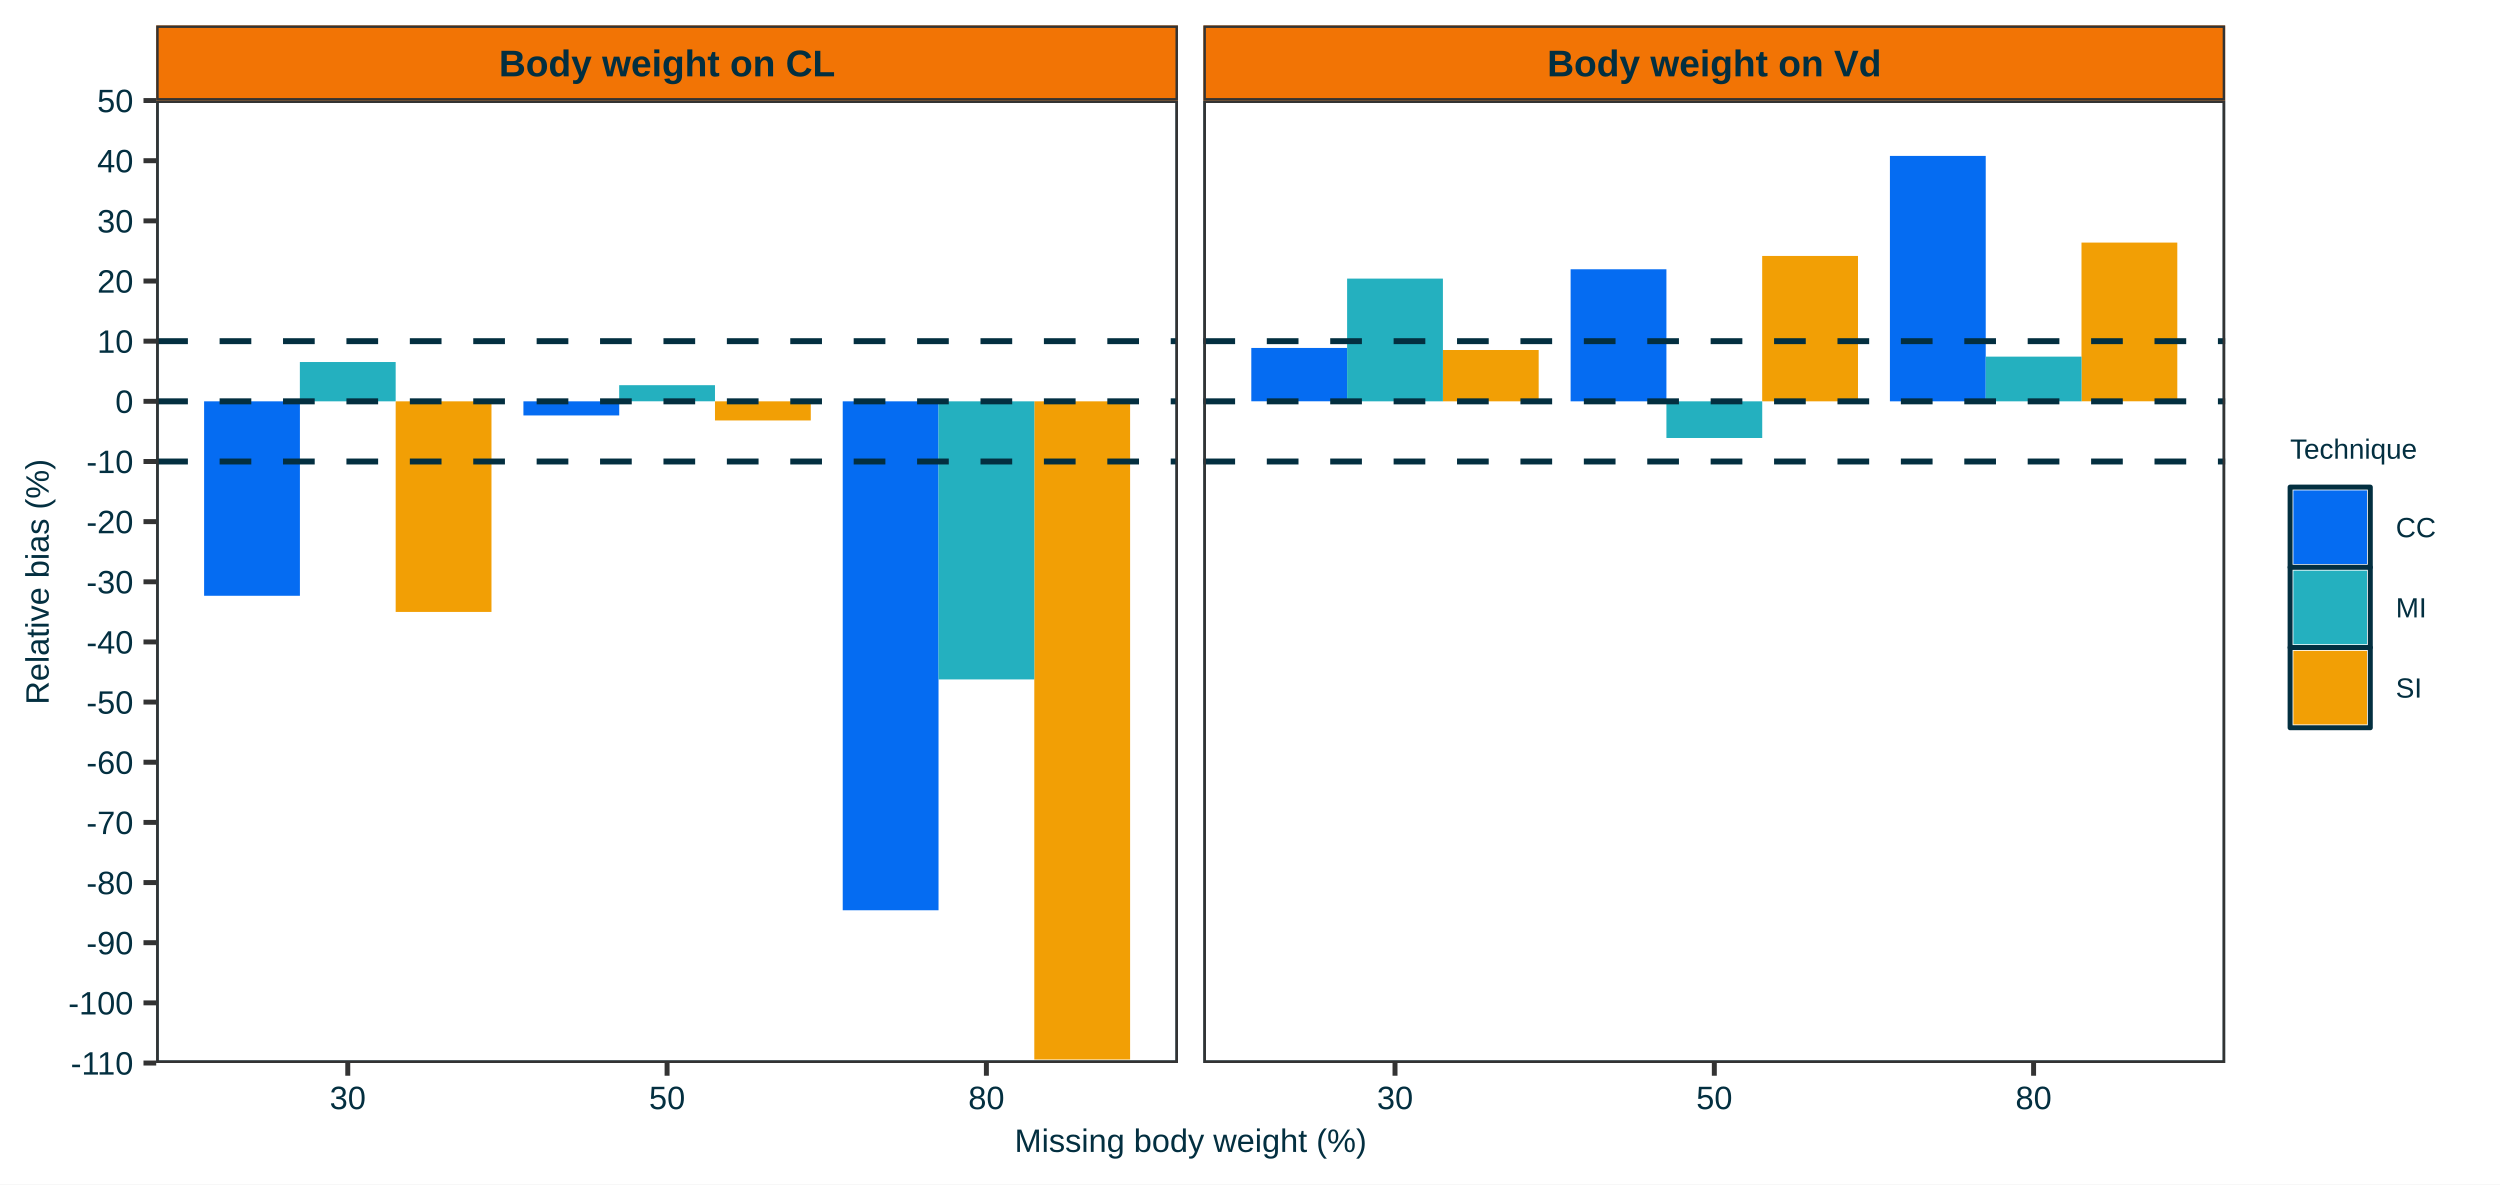
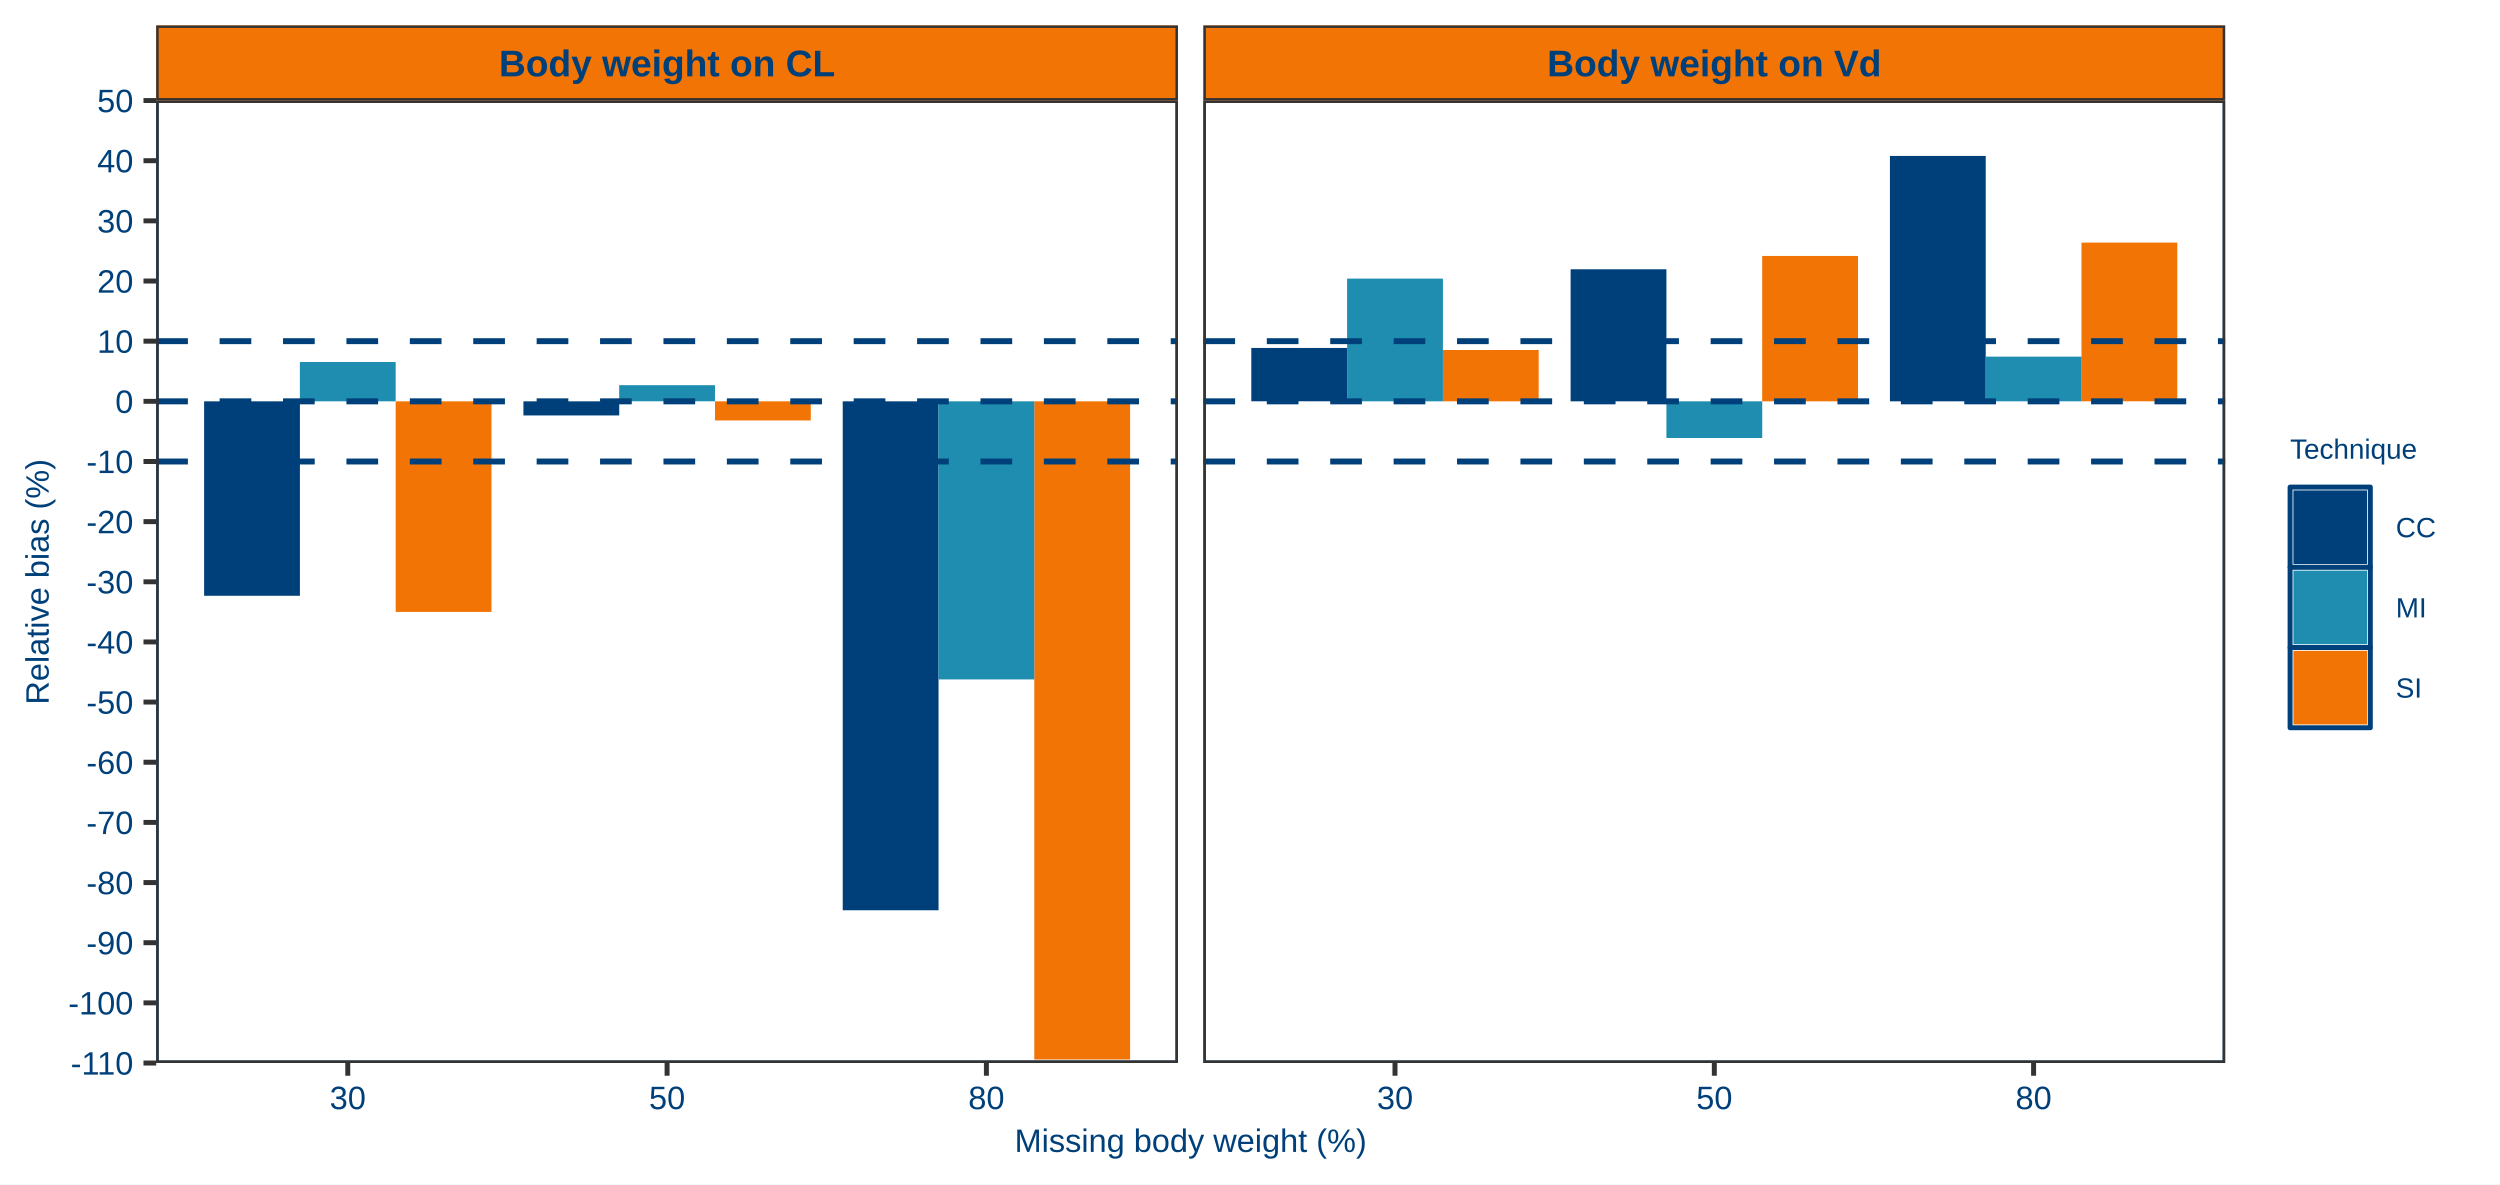
<svg xmlns="http://www.w3.org/2000/svg" class="svglite" width="538.58pt" height="255.12pt" viewBox="0 0 538.58 255.12">
  <defs>
    <style type="text/css">
    .svglite line, .svglite polyline, .svglite polygon, .svglite path, .svglite rect, .svglite circle {
      fill: none;
      stroke: #000000;
      stroke-linecap: round;
      stroke-linejoin: round;
      stroke-miterlimit: 10.00;
    }
    .svglite text {
      white-space: pre;
    }
  </style>
  </defs>
  <rect width="100%" height="100%" style="stroke: none; fill: #FFFFFF;" />
  <defs>
    <clipPath id="cpMC4wMHw1MzguNTh8MC4wMHwyNTUuMTI=">
      <rect x="0.00" y="0.00" width="538.58" height="255.12" />
    </clipPath>
  </defs>
  <g clip-path="url(#cpMC4wMHw1MzguNTh8MC4wMHwyNTUuMTI=)">
    <rect x="0" y="0.00" width="538.58" height="255.12" style="stroke-width: 1.07; stroke: #FFFFFF; fill: #FFFFFF;" />
  </g>
  <defs>
    <clipPath id="cpMzMuNjV8MjUzLjc3fDIxLjY2fDIyOS4wMQ==">
      <rect x="33.65" y="21.66" width="220.12" height="207.34" />
    </clipPath>
  </defs>
  <g clip-path="url(#cpMzMuNjV8MjUzLjc3fDIxLjY2fDIyOS4wMQ==)">
-     <rect x="33.65" y="21.66" width="220.12" height="207.34" style="stroke-width: 1.07; stroke: #032F40; fill: #FFFFFF;" />
-     <rect x="43.97" y="86.46" width="20.64" height="41.89" style="stroke-width: 1.07; stroke: none; stroke-linecap: butt; stroke-linejoin: miter; fill: #056CF2;" />
-     <rect x="85.24" y="86.46" width="20.64" height="45.37" style="stroke-width: 1.07; stroke: none; stroke-linecap: butt; stroke-linejoin: miter; fill: #F29F05;" />
-     <rect x="64.60" y="77.99" width="20.64" height="8.47" style="stroke-width: 1.07; stroke: none; stroke-linecap: butt; stroke-linejoin: miter; fill: #24B0BF;" />
-     <rect x="112.76" y="86.46" width="20.64" height="3.04" style="stroke-width: 1.07; stroke: none; stroke-linecap: butt; stroke-linejoin: miter; fill: #056CF2;" />
-     <rect x="154.03" y="86.46" width="20.64" height="4.12" style="stroke-width: 1.07; stroke: none; stroke-linecap: butt; stroke-linejoin: miter; fill: #F29F05;" />
-     <rect x="133.39" y="82.98" width="20.64" height="3.47" style="stroke-width: 1.07; stroke: none; stroke-linecap: butt; stroke-linejoin: miter; fill: #24B0BF;" />
-     <rect x="181.55" y="86.46" width="20.64" height="109.64" style="stroke-width: 1.07; stroke: none; stroke-linecap: butt; stroke-linejoin: miter; fill: #056CF2;" />
-     <rect x="222.82" y="86.46" width="20.64" height="141.79" style="stroke-width: 1.07; stroke: none; stroke-linecap: butt; stroke-linejoin: miter; fill: #F29F05;" />
-     <rect x="202.18" y="86.46" width="20.64" height="59.91" style="stroke-width: 1.07; stroke: none; stroke-linecap: butt; stroke-linejoin: miter; fill: #24B0BF;" />
-     <line x1="33.65" y1="99.42" x2="253.77" y2="99.42" style="stroke-width: 1.28; stroke: #032F40; stroke-dasharray: 6.83,6.83; stroke-linecap: butt;" />
-     <line x1="33.65" y1="86.46" x2="253.77" y2="86.46" style="stroke-width: 1.28; stroke: #032F40; stroke-dasharray: 6.83,6.83; stroke-linecap: butt;" />
-     <line x1="33.65" y1="73.50" x2="253.77" y2="73.50" style="stroke-width: 1.28; stroke: #032F40; stroke-dasharray: 6.83,6.83; stroke-linecap: butt;" />
+     <rect x="33.65" y="21.66" width="220.12" height="207.34" style="stroke-width: 1.07; stroke: #00407A; fill: #FFFFFF;" />
+     <rect x="43.97" y="86.46" width="20.64" height="41.89" style="stroke-width: 1.07; stroke: none; stroke-linecap: butt; stroke-linejoin: miter; fill: #00407A;" />
+     <rect x="85.24" y="86.46" width="20.64" height="45.37" style="stroke-width: 1.07; stroke: none; stroke-linecap: butt; stroke-linejoin: miter; fill: #F27405;" />
+     <rect x="64.60" y="77.99" width="20.64" height="8.47" style="stroke-width: 1.07; stroke: none; stroke-linecap: butt; stroke-linejoin: miter; fill: #1E8DB0;" />
+     <rect x="112.76" y="86.46" width="20.64" height="3.04" style="stroke-width: 1.07; stroke: none; stroke-linecap: butt; stroke-linejoin: miter; fill: #00407A;" />
+     <rect x="154.03" y="86.46" width="20.64" height="4.12" style="stroke-width: 1.07; stroke: none; stroke-linecap: butt; stroke-linejoin: miter; fill: #F27405;" />
+     <rect x="133.39" y="82.98" width="20.64" height="3.47" style="stroke-width: 1.07; stroke: none; stroke-linecap: butt; stroke-linejoin: miter; fill: #1E8DB0;" />
+     <rect x="181.55" y="86.46" width="20.64" height="109.64" style="stroke-width: 1.07; stroke: none; stroke-linecap: butt; stroke-linejoin: miter; fill: #00407A;" />
+     <rect x="222.82" y="86.46" width="20.64" height="141.79" style="stroke-width: 1.07; stroke: none; stroke-linecap: butt; stroke-linejoin: miter; fill: #F27405;" />
+     <rect x="202.18" y="86.46" width="20.64" height="59.91" style="stroke-width: 1.07; stroke: none; stroke-linecap: butt; stroke-linejoin: miter; fill: #1E8DB0;" />
+     <line x1="33.65" y1="99.42" x2="253.77" y2="99.42" style="stroke-width: 1.28; stroke: #00407A; stroke-dasharray: 6.83,6.83; stroke-linecap: butt;" />
+     <line x1="33.65" y1="86.46" x2="253.77" y2="86.46" style="stroke-width: 1.28; stroke: #00407A; stroke-dasharray: 6.83,6.83; stroke-linecap: butt;" />
+     <line x1="33.65" y1="73.50" x2="253.77" y2="73.50" style="stroke-width: 1.28; stroke: #00407A; stroke-dasharray: 6.83,6.83; stroke-linecap: butt;" />
    <rect x="33.65" y="21.66" width="220.12" height="207.34" style="stroke-width: 1.07; stroke: #333333;" />
  </g>
  <g clip-path="url(#cpMC4wMHw1MzguNTh8MC4wMHwyNTUuMTI=)">
</g>
  <defs>
    <clipPath id="cpMjU5LjI1fDQ3OS4zOHwyMS42NnwyMjkuMDE=">
      <rect x="259.25" y="21.66" width="220.12" height="207.34" />
    </clipPath>
  </defs>
  <g clip-path="url(#cpMjU5LjI1fDQ3OS4zOHwyMS42NnwyMjkuMDE=)">
-     <rect x="259.25" y="21.66" width="220.12" height="207.34" style="stroke-width: 1.07; stroke: #032F40; fill: #FFFFFF;" />
-     <rect x="269.57" y="74.96" width="20.64" height="11.49" style="stroke-width: 1.07; stroke: none; stroke-linecap: butt; stroke-linejoin: miter; fill: #056CF2;" />
-     <rect x="310.84" y="75.40" width="20.64" height="11.06" style="stroke-width: 1.07; stroke: none; stroke-linecap: butt; stroke-linejoin: miter; fill: #F29F05;" />
-     <rect x="290.21" y="60.02" width="20.64" height="26.44" style="stroke-width: 1.07; stroke: none; stroke-linecap: butt; stroke-linejoin: miter; fill: #24B0BF;" />
-     <rect x="338.36" y="58.01" width="20.64" height="28.45" style="stroke-width: 1.07; stroke: none; stroke-linecap: butt; stroke-linejoin: miter; fill: #056CF2;" />
-     <rect x="379.63" y="55.14" width="20.64" height="31.32" style="stroke-width: 1.07; stroke: none; stroke-linecap: butt; stroke-linejoin: miter; fill: #F29F05;" />
-     <rect x="359.00" y="86.46" width="20.64" height="7.90" style="stroke-width: 1.07; stroke: none; stroke-linecap: butt; stroke-linejoin: miter; fill: #24B0BF;" />
-     <rect x="407.15" y="33.59" width="20.64" height="52.87" style="stroke-width: 1.07; stroke: none; stroke-linecap: butt; stroke-linejoin: miter; fill: #056CF2;" />
-     <rect x="448.42" y="52.26" width="20.64" height="34.19" style="stroke-width: 1.07; stroke: none; stroke-linecap: butt; stroke-linejoin: miter; fill: #F29F05;" />
-     <rect x="427.79" y="76.83" width="20.64" height="9.63" style="stroke-width: 1.07; stroke: none; stroke-linecap: butt; stroke-linejoin: miter; fill: #24B0BF;" />
-     <line x1="259.25" y1="99.42" x2="479.38" y2="99.42" style="stroke-width: 1.28; stroke: #032F40; stroke-dasharray: 6.83,6.83; stroke-linecap: butt;" />
-     <line x1="259.25" y1="86.46" x2="479.38" y2="86.46" style="stroke-width: 1.28; stroke: #032F40; stroke-dasharray: 6.83,6.83; stroke-linecap: butt;" />
-     <line x1="259.25" y1="73.50" x2="479.38" y2="73.50" style="stroke-width: 1.28; stroke: #032F40; stroke-dasharray: 6.83,6.83; stroke-linecap: butt;" />
+     <rect x="259.25" y="21.66" width="220.12" height="207.34" style="stroke-width: 1.07; stroke: #00407A; fill: #FFFFFF;" />
+     <rect x="269.57" y="74.96" width="20.64" height="11.49" style="stroke-width: 1.07; stroke: none; stroke-linecap: butt; stroke-linejoin: miter; fill: #00407A;" />
+     <rect x="310.84" y="75.40" width="20.64" height="11.06" style="stroke-width: 1.07; stroke: none; stroke-linecap: butt; stroke-linejoin: miter; fill: #F27405;" />
+     <rect x="290.21" y="60.02" width="20.64" height="26.44" style="stroke-width: 1.07; stroke: none; stroke-linecap: butt; stroke-linejoin: miter; fill: #1E8DB0;" />
+     <rect x="338.36" y="58.01" width="20.64" height="28.45" style="stroke-width: 1.07; stroke: none; stroke-linecap: butt; stroke-linejoin: miter; fill: #00407A;" />
+     <rect x="379.63" y="55.14" width="20.64" height="31.32" style="stroke-width: 1.07; stroke: none; stroke-linecap: butt; stroke-linejoin: miter; fill: #F27405;" />
+     <rect x="359.00" y="86.46" width="20.64" height="7.90" style="stroke-width: 1.07; stroke: none; stroke-linecap: butt; stroke-linejoin: miter; fill: #1E8DB0;" />
+     <rect x="407.15" y="33.59" width="20.64" height="52.87" style="stroke-width: 1.07; stroke: none; stroke-linecap: butt; stroke-linejoin: miter; fill: #00407A;" />
+     <rect x="448.42" y="52.26" width="20.64" height="34.19" style="stroke-width: 1.07; stroke: none; stroke-linecap: butt; stroke-linejoin: miter; fill: #F27405;" />
+     <rect x="427.79" y="76.83" width="20.64" height="9.63" style="stroke-width: 1.07; stroke: none; stroke-linecap: butt; stroke-linejoin: miter; fill: #1E8DB0;" />
+     <line x1="259.25" y1="99.42" x2="479.38" y2="99.42" style="stroke-width: 1.28; stroke: #00407A; stroke-dasharray: 6.83,6.83; stroke-linecap: butt;" />
+     <line x1="259.25" y1="86.46" x2="479.38" y2="86.46" style="stroke-width: 1.28; stroke: #00407A; stroke-dasharray: 6.83,6.83; stroke-linecap: butt;" />
+     <line x1="259.25" y1="73.50" x2="479.38" y2="73.50" style="stroke-width: 1.28; stroke: #00407A; stroke-dasharray: 6.83,6.83; stroke-linecap: butt;" />
    <rect x="259.25" y="21.66" width="220.12" height="207.34" style="stroke-width: 1.07; stroke: #333333;" />
  </g>
  <g clip-path="url(#cpMC4wMHw1MzguNTh8MC4wMHwyNTUuMTI=)">
</g>
  <defs>
    <clipPath id="cpMzMuNjV8MjUzLjc3fDUuNDh8MjEuNjY=">
      <rect x="33.65" y="5.48" width="220.12" height="16.18" />
    </clipPath>
  </defs>
  <g clip-path="url(#cpMzMuNjV8MjUzLjc3fDUuNDh8MjEuNjY=)">
    <rect x="33.65" y="5.48" width="220.12" height="16.18" style="stroke-width: 1.07; stroke: #333333; fill: #F27405;" />
-     <text x="143.71" y="16.44" text-anchor="middle" style="font-size: 8.00px; font-weight: bold;fill: #032F40; font-family: &quot;Arial&quot;;" textLength="72.45px" lengthAdjust="spacingAndGlyphs">Body weight on CL</text>
+     <text x="143.71" y="16.44" text-anchor="middle" style="font-size: 8.00px; font-weight: bold;fill: #00407A; font-family: &quot;Arial&quot;;" textLength="72.45px" lengthAdjust="spacingAndGlyphs">Body weight on CL</text>
  </g>
  <g clip-path="url(#cpMC4wMHw1MzguNTh8MC4wMHwyNTUuMTI=)">
</g>
  <defs>
    <clipPath id="cpMjU5LjI1fDQ3OS4zOHw1LjQ4fDIxLjY2">
      <rect x="259.25" y="5.48" width="220.12" height="16.18" />
    </clipPath>
  </defs>
  <g clip-path="url(#cpMjU5LjI1fDQ3OS4zOHw1LjQ4fDIxLjY2)">
    <rect x="259.25" y="5.48" width="220.12" height="16.18" style="stroke-width: 1.07; stroke: #333333; fill: #F27405;" />
-     <text x="369.32" y="16.44" text-anchor="middle" style="font-size: 8.00px; font-weight: bold;fill: #032F40; font-family: &quot;Arial&quot;;" textLength="72.01px" lengthAdjust="spacingAndGlyphs">Body weight on Vd</text>
+     <text x="369.32" y="16.44" text-anchor="middle" style="font-size: 8.00px; font-weight: bold;fill: #00407A; font-family: &quot;Arial&quot;;" textLength="72.01px" lengthAdjust="spacingAndGlyphs">Body weight on Vd</text>
  </g>
  <g clip-path="url(#cpMC4wMHw1MzguNTh8MC4wMHwyNTUuMTI=)">
    <polyline points="74.92,231.75 74.92,229.01 " style="stroke-width: 1.07; stroke: #333333; stroke-linecap: butt;" />
    <polyline points="143.71,231.75 143.71,229.01 " style="stroke-width: 1.07; stroke: #333333; stroke-linecap: butt;" />
    <polyline points="212.50,231.75 212.50,229.01 " style="stroke-width: 1.07; stroke: #333333; stroke-linecap: butt;" />
-     <text x="74.92" y="238.95" text-anchor="middle" style="font-size: 7.00px;fill: #032F40; font-family: &quot;Arial&quot;;" textLength="7.79px" lengthAdjust="spacingAndGlyphs">30</text>
-     <text x="143.71" y="238.95" text-anchor="middle" style="font-size: 7.00px;fill: #032F40; font-family: &quot;Arial&quot;;" textLength="7.79px" lengthAdjust="spacingAndGlyphs">50</text>
-     <text x="212.50" y="238.95" text-anchor="middle" style="font-size: 7.00px;fill: #032F40; font-family: &quot;Arial&quot;;" textLength="7.79px" lengthAdjust="spacingAndGlyphs">80</text>
+     <text x="74.92" y="238.95" text-anchor="middle" style="font-size: 7.00px;fill: #00407A; font-family: &quot;Arial&quot;;" textLength="7.79px" lengthAdjust="spacingAndGlyphs">30</text>
+     <text x="143.71" y="238.95" text-anchor="middle" style="font-size: 7.00px;fill: #00407A; font-family: &quot;Arial&quot;;" textLength="7.79px" lengthAdjust="spacingAndGlyphs">50</text>
+     <text x="212.50" y="238.95" text-anchor="middle" style="font-size: 7.00px;fill: #00407A; font-family: &quot;Arial&quot;;" textLength="7.79px" lengthAdjust="spacingAndGlyphs">80</text>
    <polyline points="300.53,231.75 300.53,229.01 " style="stroke-width: 1.07; stroke: #333333; stroke-linecap: butt;" />
    <polyline points="369.32,231.75 369.32,229.01 " style="stroke-width: 1.07; stroke: #333333; stroke-linecap: butt;" />
    <polyline points="438.10,231.75 438.10,229.01 " style="stroke-width: 1.07; stroke: #333333; stroke-linecap: butt;" />
-     <text x="300.53" y="238.95" text-anchor="middle" style="font-size: 7.00px;fill: #032F40; font-family: &quot;Arial&quot;;" textLength="7.79px" lengthAdjust="spacingAndGlyphs">30</text>
-     <text x="369.32" y="238.95" text-anchor="middle" style="font-size: 7.00px;fill: #032F40; font-family: &quot;Arial&quot;;" textLength="7.79px" lengthAdjust="spacingAndGlyphs">50</text>
-     <text x="438.10" y="238.95" text-anchor="middle" style="font-size: 7.00px;fill: #032F40; font-family: &quot;Arial&quot;;" textLength="7.79px" lengthAdjust="spacingAndGlyphs">80</text>
-     <text x="28.72" y="231.51" text-anchor="end" style="font-size: 7.00px;fill: #032F40; font-family: &quot;Arial&quot;;" textLength="13.50px" lengthAdjust="spacingAndGlyphs">-110</text>
-     <text x="28.72" y="218.55" text-anchor="end" style="font-size: 7.00px;fill: #032F40; font-family: &quot;Arial&quot;;" textLength="14.02px" lengthAdjust="spacingAndGlyphs">-100</text>
-     <text x="28.72" y="205.59" text-anchor="end" style="font-size: 7.00px;fill: #032F40; font-family: &quot;Arial&quot;;" textLength="10.12px" lengthAdjust="spacingAndGlyphs">-90</text>
-     <text x="28.72" y="192.64" text-anchor="end" style="font-size: 7.00px;fill: #032F40; font-family: &quot;Arial&quot;;" textLength="10.12px" lengthAdjust="spacingAndGlyphs">-80</text>
-     <text x="28.72" y="179.68" text-anchor="end" style="font-size: 7.00px;fill: #032F40; font-family: &quot;Arial&quot;;" textLength="10.12px" lengthAdjust="spacingAndGlyphs">-70</text>
-     <text x="28.72" y="166.72" text-anchor="end" style="font-size: 7.00px;fill: #032F40; font-family: &quot;Arial&quot;;" textLength="10.12px" lengthAdjust="spacingAndGlyphs">-60</text>
-     <text x="28.72" y="153.76" text-anchor="end" style="font-size: 7.00px;fill: #032F40; font-family: &quot;Arial&quot;;" textLength="10.12px" lengthAdjust="spacingAndGlyphs">-50</text>
-     <text x="28.72" y="140.80" text-anchor="end" style="font-size: 7.00px;fill: #032F40; font-family: &quot;Arial&quot;;" textLength="10.12px" lengthAdjust="spacingAndGlyphs">-40</text>
-     <text x="28.72" y="127.84" text-anchor="end" style="font-size: 7.00px;fill: #032F40; font-family: &quot;Arial&quot;;" textLength="10.12px" lengthAdjust="spacingAndGlyphs">-30</text>
-     <text x="28.72" y="114.88" text-anchor="end" style="font-size: 7.00px;fill: #032F40; font-family: &quot;Arial&quot;;" textLength="10.12px" lengthAdjust="spacingAndGlyphs">-20</text>
-     <text x="28.72" y="101.92" text-anchor="end" style="font-size: 7.00px;fill: #032F40; font-family: &quot;Arial&quot;;" textLength="10.12px" lengthAdjust="spacingAndGlyphs">-10</text>
-     <text x="28.72" y="88.96" text-anchor="end" style="font-size: 7.00px;fill: #032F40; font-family: &quot;Arial&quot;;" textLength="3.90px" lengthAdjust="spacingAndGlyphs">0</text>
-     <text x="28.72" y="76.00" text-anchor="end" style="font-size: 7.00px;fill: #032F40; font-family: &quot;Arial&quot;;" textLength="7.79px" lengthAdjust="spacingAndGlyphs">10</text>
-     <text x="28.72" y="63.05" text-anchor="end" style="font-size: 7.00px;fill: #032F40; font-family: &quot;Arial&quot;;" textLength="7.79px" lengthAdjust="spacingAndGlyphs">20</text>
-     <text x="28.72" y="50.09" text-anchor="end" style="font-size: 7.00px;fill: #032F40; font-family: &quot;Arial&quot;;" textLength="7.79px" lengthAdjust="spacingAndGlyphs">30</text>
-     <text x="28.72" y="37.13" text-anchor="end" style="font-size: 7.00px;fill: #032F40; font-family: &quot;Arial&quot;;" textLength="7.79px" lengthAdjust="spacingAndGlyphs">40</text>
-     <text x="28.72" y="24.17" text-anchor="end" style="font-size: 7.00px;fill: #032F40; font-family: &quot;Arial&quot;;" textLength="7.79px" lengthAdjust="spacingAndGlyphs">50</text>
+     <text x="300.53" y="238.95" text-anchor="middle" style="font-size: 7.00px;fill: #00407A; font-family: &quot;Arial&quot;;" textLength="7.79px" lengthAdjust="spacingAndGlyphs">30</text>
+     <text x="369.32" y="238.95" text-anchor="middle" style="font-size: 7.00px;fill: #00407A; font-family: &quot;Arial&quot;;" textLength="7.79px" lengthAdjust="spacingAndGlyphs">50</text>
+     <text x="438.10" y="238.95" text-anchor="middle" style="font-size: 7.00px;fill: #00407A; font-family: &quot;Arial&quot;;" textLength="7.79px" lengthAdjust="spacingAndGlyphs">80</text>
+     <text x="28.72" y="231.51" text-anchor="end" style="font-size: 7.00px;fill: #00407A; font-family: &quot;Arial&quot;;" textLength="13.50px" lengthAdjust="spacingAndGlyphs">-110</text>
+     <text x="28.72" y="218.55" text-anchor="end" style="font-size: 7.00px;fill: #00407A; font-family: &quot;Arial&quot;;" textLength="14.02px" lengthAdjust="spacingAndGlyphs">-100</text>
+     <text x="28.72" y="205.59" text-anchor="end" style="font-size: 7.00px;fill: #00407A; font-family: &quot;Arial&quot;;" textLength="10.12px" lengthAdjust="spacingAndGlyphs">-90</text>
+     <text x="28.72" y="192.64" text-anchor="end" style="font-size: 7.00px;fill: #00407A; font-family: &quot;Arial&quot;;" textLength="10.12px" lengthAdjust="spacingAndGlyphs">-80</text>
+     <text x="28.72" y="179.68" text-anchor="end" style="font-size: 7.00px;fill: #00407A; font-family: &quot;Arial&quot;;" textLength="10.12px" lengthAdjust="spacingAndGlyphs">-70</text>
+     <text x="28.72" y="166.72" text-anchor="end" style="font-size: 7.00px;fill: #00407A; font-family: &quot;Arial&quot;;" textLength="10.12px" lengthAdjust="spacingAndGlyphs">-60</text>
+     <text x="28.72" y="153.76" text-anchor="end" style="font-size: 7.00px;fill: #00407A; font-family: &quot;Arial&quot;;" textLength="10.12px" lengthAdjust="spacingAndGlyphs">-50</text>
+     <text x="28.72" y="140.80" text-anchor="end" style="font-size: 7.00px;fill: #00407A; font-family: &quot;Arial&quot;;" textLength="10.12px" lengthAdjust="spacingAndGlyphs">-40</text>
+     <text x="28.72" y="127.84" text-anchor="end" style="font-size: 7.00px;fill: #00407A; font-family: &quot;Arial&quot;;" textLength="10.12px" lengthAdjust="spacingAndGlyphs">-30</text>
+     <text x="28.72" y="114.88" text-anchor="end" style="font-size: 7.00px;fill: #00407A; font-family: &quot;Arial&quot;;" textLength="10.12px" lengthAdjust="spacingAndGlyphs">-20</text>
+     <text x="28.72" y="101.92" text-anchor="end" style="font-size: 7.00px;fill: #00407A; font-family: &quot;Arial&quot;;" textLength="10.12px" lengthAdjust="spacingAndGlyphs">-10</text>
+     <text x="28.72" y="88.96" text-anchor="end" style="font-size: 7.00px;fill: #00407A; font-family: &quot;Arial&quot;;" textLength="3.90px" lengthAdjust="spacingAndGlyphs">0</text>
+     <text x="28.72" y="76.00" text-anchor="end" style="font-size: 7.00px;fill: #00407A; font-family: &quot;Arial&quot;;" textLength="7.79px" lengthAdjust="spacingAndGlyphs">10</text>
+     <text x="28.72" y="63.05" text-anchor="end" style="font-size: 7.00px;fill: #00407A; font-family: &quot;Arial&quot;;" textLength="7.79px" lengthAdjust="spacingAndGlyphs">20</text>
+     <text x="28.72" y="50.09" text-anchor="end" style="font-size: 7.00px;fill: #00407A; font-family: &quot;Arial&quot;;" textLength="7.79px" lengthAdjust="spacingAndGlyphs">30</text>
+     <text x="28.72" y="37.13" text-anchor="end" style="font-size: 7.00px;fill: #00407A; font-family: &quot;Arial&quot;;" textLength="7.79px" lengthAdjust="spacingAndGlyphs">40</text>
+     <text x="28.72" y="24.17" text-anchor="end" style="font-size: 7.00px;fill: #00407A; font-family: &quot;Arial&quot;;" textLength="7.79px" lengthAdjust="spacingAndGlyphs">50</text>
    <polyline points="30.91,229.01 33.65,229.01 " style="stroke-width: 1.07; stroke: #333333; stroke-linecap: butt;" />
    <polyline points="30.91,216.05 33.65,216.05 " style="stroke-width: 1.07; stroke: #333333; stroke-linecap: butt;" />
    <polyline points="30.91,203.09 33.65,203.09 " style="stroke-width: 1.07; stroke: #333333; stroke-linecap: butt;" />
    <polyline points="30.91,190.13 33.65,190.13 " style="stroke-width: 1.07; stroke: #333333; stroke-linecap: butt;" />
    <polyline points="30.91,177.17 33.65,177.17 " style="stroke-width: 1.07; stroke: #333333; stroke-linecap: butt;" />
    <polyline points="30.91,164.21 33.65,164.21 " style="stroke-width: 1.07; stroke: #333333; stroke-linecap: butt;" />
    <polyline points="30.91,151.25 33.65,151.25 " style="stroke-width: 1.07; stroke: #333333; stroke-linecap: butt;" />
    <polyline points="30.91,138.29 33.65,138.29 " style="stroke-width: 1.07; stroke: #333333; stroke-linecap: butt;" />
    <polyline points="30.91,125.34 33.65,125.34 " style="stroke-width: 1.07; stroke: #333333; stroke-linecap: butt;" />
    <polyline points="30.91,112.38 33.65,112.38 " style="stroke-width: 1.07; stroke: #333333; stroke-linecap: butt;" />
    <polyline points="30.91,99.42 33.65,99.42 " style="stroke-width: 1.07; stroke: #333333; stroke-linecap: butt;" />
    <polyline points="30.91,86.46 33.65,86.46 " style="stroke-width: 1.07; stroke: #333333; stroke-linecap: butt;" />
    <polyline points="30.91,73.50 33.65,73.50 " style="stroke-width: 1.07; stroke: #333333; stroke-linecap: butt;" />
    <polyline points="30.91,60.54 33.65,60.54 " style="stroke-width: 1.07; stroke: #333333; stroke-linecap: butt;" />
    <polyline points="30.91,47.58 33.65,47.58 " style="stroke-width: 1.07; stroke: #333333; stroke-linecap: butt;" />
    <polyline points="30.91,34.62 33.65,34.62 " style="stroke-width: 1.07; stroke: #333333; stroke-linecap: butt;" />
    <polyline points="30.91,21.66 33.65,21.66 " style="stroke-width: 1.07; stroke: #333333; stroke-linecap: butt;" />
-     <text x="256.51" y="248.17" text-anchor="middle" style="font-size: 7.00px;fill: #032F40; font-family: &quot;Arial&quot;;" textLength="75.87px" lengthAdjust="spacingAndGlyphs">Missing body weight (%)</text>
-     <text transform="translate(10.49,125.34) rotate(-90)" text-anchor="middle" style="font-size: 7.00px;fill: #032F40; font-family: &quot;Arial&quot;;" textLength="52.91px" lengthAdjust="spacingAndGlyphs">Relative bias (%)</text>
+     <text x="256.51" y="248.17" text-anchor="middle" style="font-size: 7.00px;fill: #00407A; font-family: &quot;Arial&quot;;" textLength="75.87px" lengthAdjust="spacingAndGlyphs">Missing body weight (%)</text>
+     <text transform="translate(10.49,125.34) rotate(-90)" text-anchor="middle" style="font-size: 7.00px;fill: #00407A; font-family: &quot;Arial&quot;;" textLength="52.91px" lengthAdjust="spacingAndGlyphs">Relative bias (%)</text>
    <rect x="487.88" y="88.41" width="42.39" height="73.84" style="stroke-width: 1.07; stroke: none; fill: #FFFFFF;" />
-     <text x="493.36" y="98.82" style="font-size: 6.00px;fill: #032F40; font-family: &quot;Arial&quot;;" textLength="27.34px" lengthAdjust="spacingAndGlyphs">Technique</text>
-     <rect x="493.36" y="104.94" width="17.28" height="17.28" style="stroke-width: 1.07; stroke: #032F40; fill: #FFFFFF;" />
-     <rect x="494.07" y="105.65" width="15.86" height="15.86" style="stroke-width: 1.07; stroke: none; stroke-linecap: butt; stroke-linejoin: miter; fill: #056CF2;" />
-     <rect x="493.36" y="122.22" width="17.28" height="17.28" style="stroke-width: 1.07; stroke: #032F40; fill: #FFFFFF;" />
-     <rect x="494.07" y="122.93" width="15.86" height="15.86" style="stroke-width: 1.07; stroke: none; stroke-linecap: butt; stroke-linejoin: miter; fill: #24B0BF;" />
-     <rect x="493.36" y="139.50" width="17.28" height="17.28" style="stroke-width: 1.07; stroke: #032F40; fill: #FFFFFF;" />
-     <rect x="494.07" y="140.21" width="15.86" height="15.86" style="stroke-width: 1.07; stroke: none; stroke-linecap: butt; stroke-linejoin: miter; fill: #F29F05;" />
-     <text x="516.12" y="115.73" style="font-size: 6.00px;fill: #032F40; font-family: &quot;Arial&quot;;" textLength="8.67px" lengthAdjust="spacingAndGlyphs">CC</text>
-     <text x="516.12" y="133.01" style="font-size: 6.00px;fill: #032F40; font-family: &quot;Arial&quot;;" textLength="6.66px" lengthAdjust="spacingAndGlyphs">MI</text>
-     <text x="516.12" y="150.29" style="font-size: 6.00px;fill: #032F40; font-family: &quot;Arial&quot;;" textLength="5.67px" lengthAdjust="spacingAndGlyphs">SI</text>
+     <text x="493.36" y="98.82" style="font-size: 6.00px;fill: #00407A; font-family: &quot;Arial&quot;;" textLength="27.34px" lengthAdjust="spacingAndGlyphs">Technique</text>
+     <rect x="493.36" y="104.94" width="17.28" height="17.28" style="stroke-width: 1.07; stroke: #00407A; fill: #FFFFFF;" />
+     <rect x="494.07" y="105.65" width="15.86" height="15.86" style="stroke-width: 1.07; stroke: none; stroke-linecap: butt; stroke-linejoin: miter; fill: #00407A;" />
+     <rect x="493.36" y="122.22" width="17.28" height="17.28" style="stroke-width: 1.07; stroke: #00407A; fill: #FFFFFF;" />
+     <rect x="494.07" y="122.93" width="15.86" height="15.86" style="stroke-width: 1.07; stroke: none; stroke-linecap: butt; stroke-linejoin: miter; fill: #1E8DB0;" />
+     <rect x="493.36" y="139.50" width="17.28" height="17.28" style="stroke-width: 1.07; stroke: #00407A; fill: #FFFFFF;" />
+     <rect x="494.07" y="140.21" width="15.86" height="15.86" style="stroke-width: 1.07; stroke: none; stroke-linecap: butt; stroke-linejoin: miter; fill: #F27405;" />
+     <text x="516.12" y="115.73" style="font-size: 6.00px;fill: #00407A; font-family: &quot;Arial&quot;;" textLength="8.67px" lengthAdjust="spacingAndGlyphs">CC</text>
+     <text x="516.12" y="133.01" style="font-size: 6.00px;fill: #00407A; font-family: &quot;Arial&quot;;" textLength="6.66px" lengthAdjust="spacingAndGlyphs">MI</text>
+     <text x="516.12" y="150.29" style="font-size: 6.00px;fill: #00407A; font-family: &quot;Arial&quot;;" textLength="5.67px" lengthAdjust="spacingAndGlyphs">SI</text>
  </g>
</svg>
